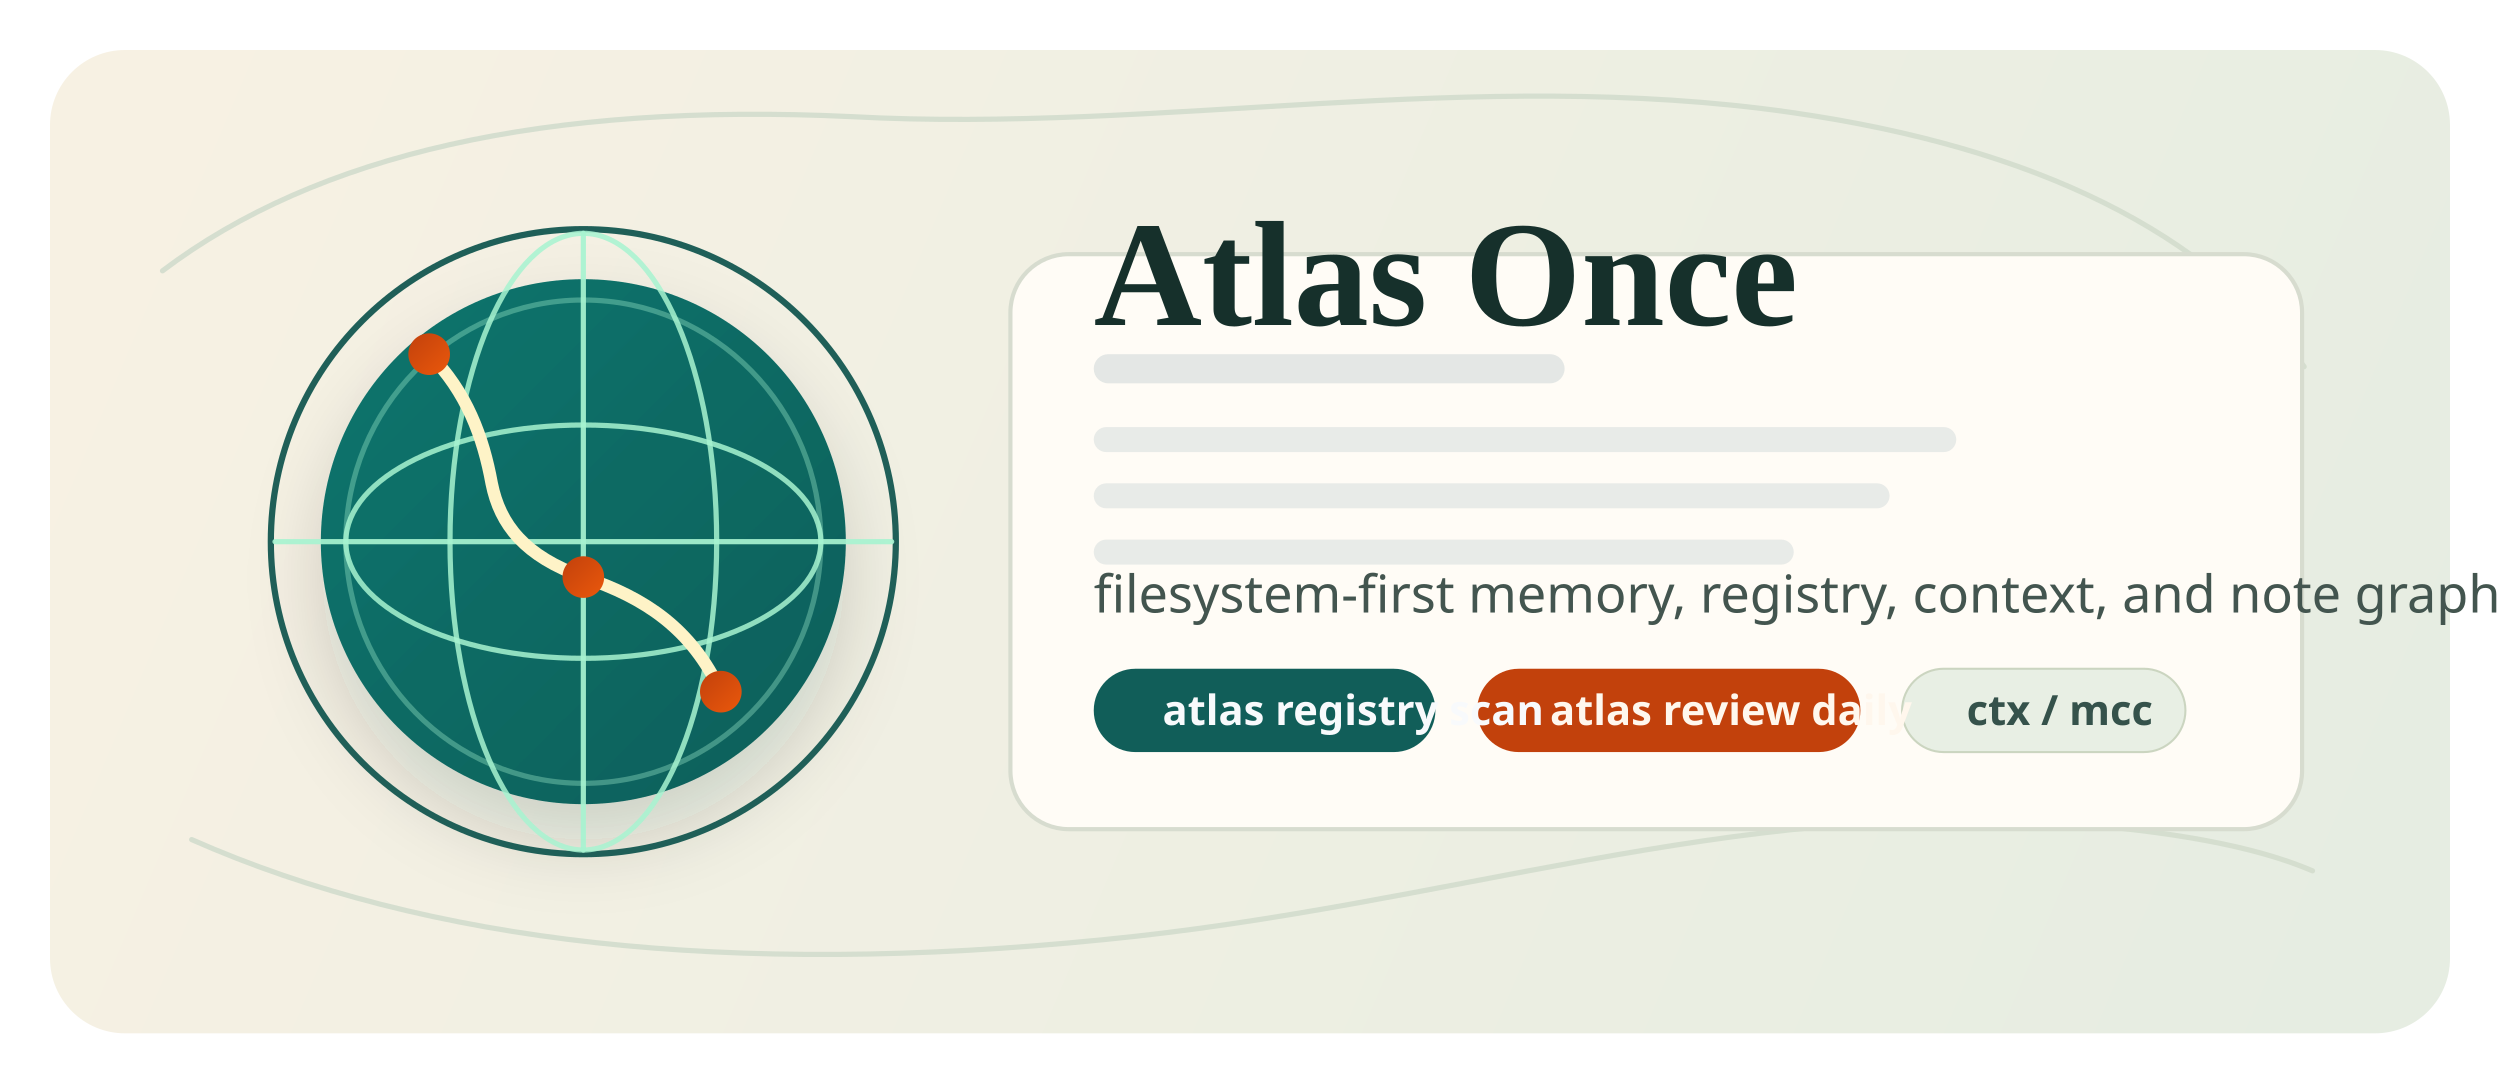
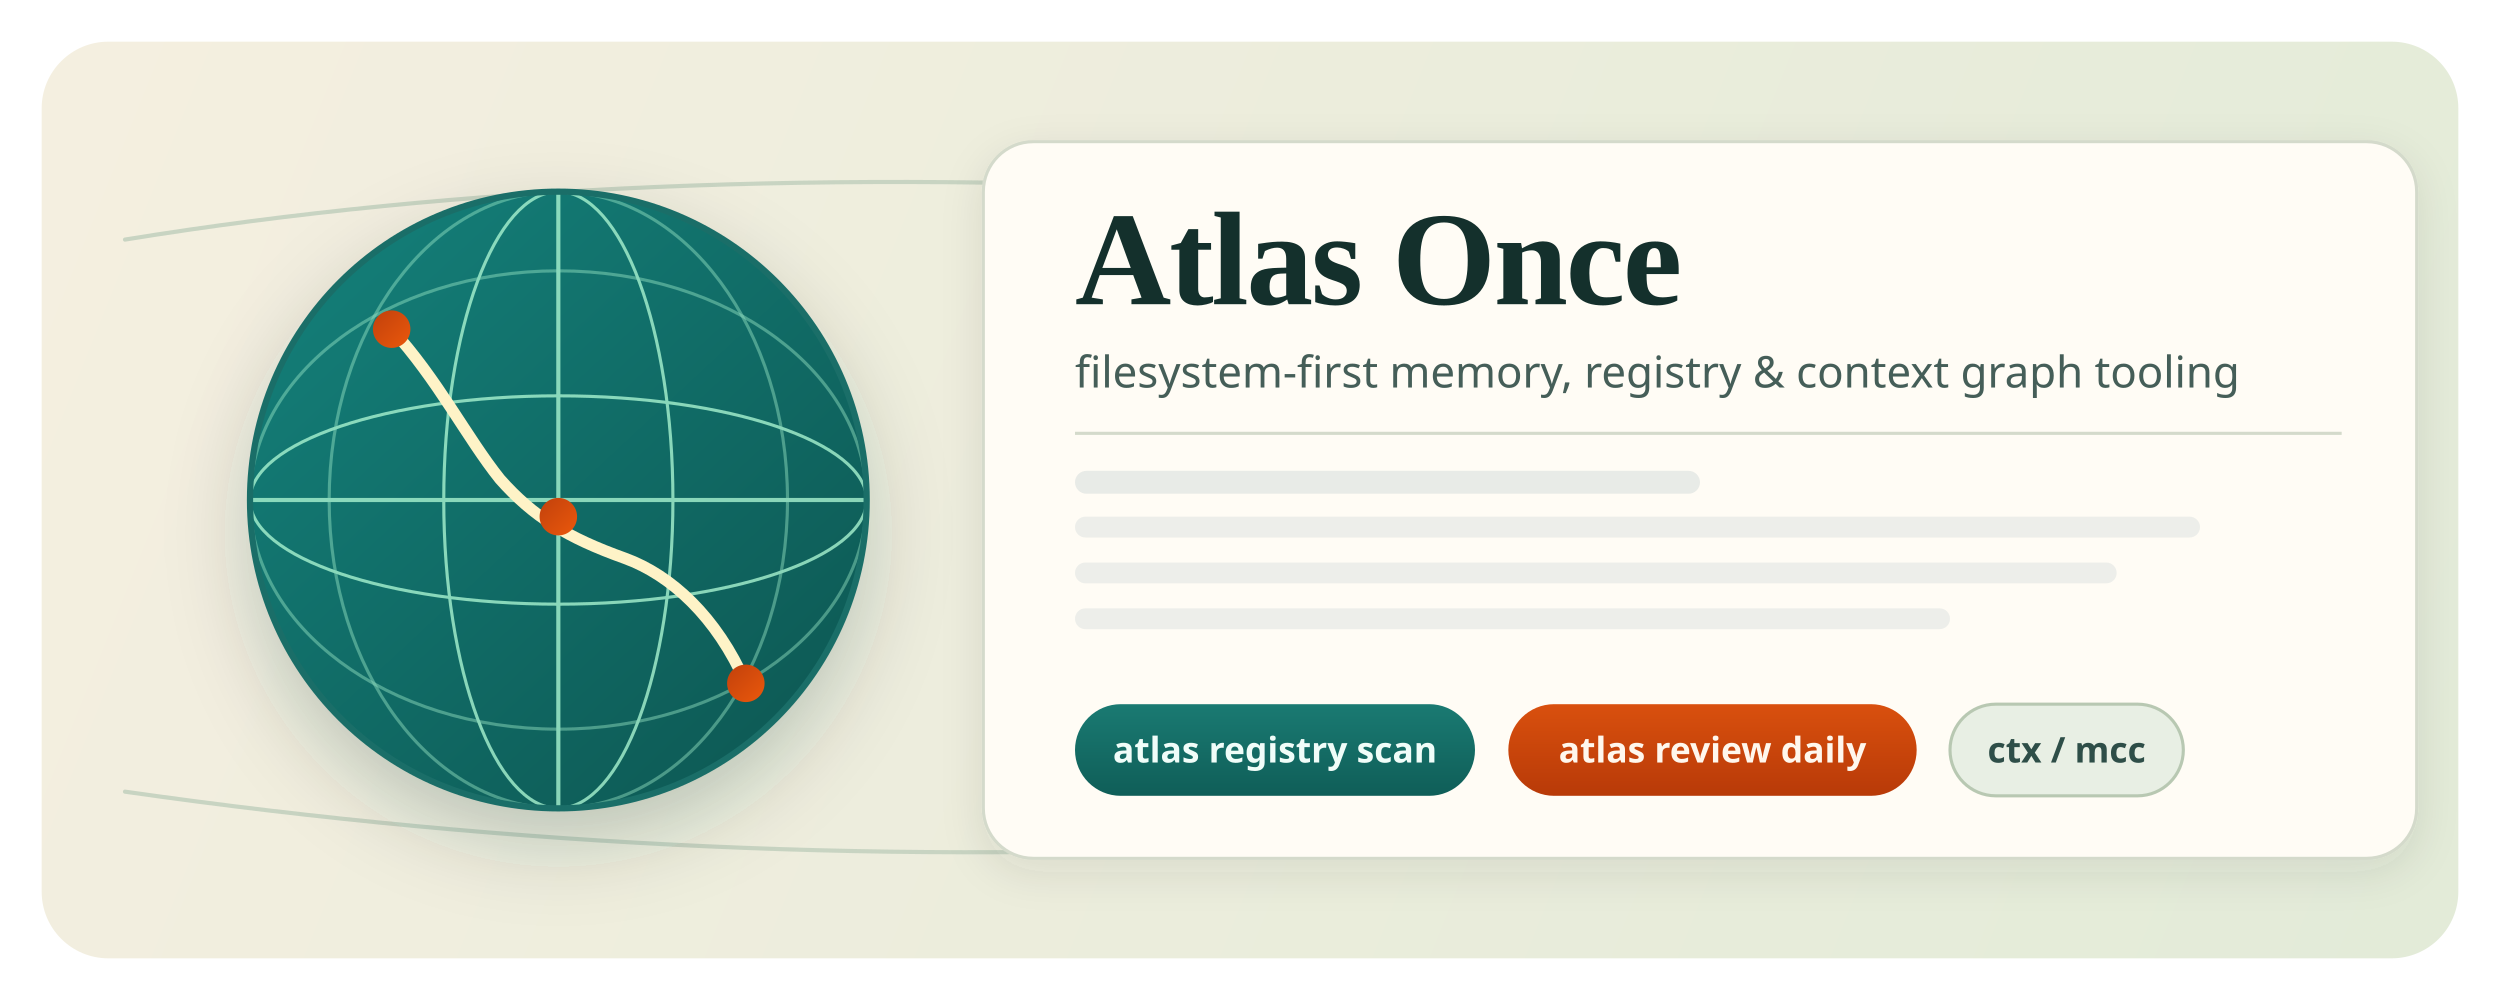
- <svg xmlns="http://www.w3.org/2000/svg" width="1200" height="520" viewBox="0 0 1200 520" fill="none">
+ <svg xmlns="http://www.w3.org/2000/svg" width="1200" height="480" viewBox="0 0 1200 480" fill="none">
  <defs>
-     <linearGradient id="bg" x1="80" y1="40" x2="1120" y2="480" gradientUnits="userSpaceOnUse">
-       <stop stop-color="#F7F1E3" />
-       <stop offset="1" stop-color="#E6EDE2" />
+     <linearGradient id="bgGrad" x1="0" y1="0" x2="1200" y2="480" gradientUnits="userSpaceOnUse">
+       <stop offset="0%" stop-color="#F5EFE0" />
+       <stop offset="100%" stop-color="#E2EBD8" />
    </linearGradient>
-     <linearGradient id="globe" x1="170" y1="110" x2="430" y2="370" gradientUnits="userSpaceOnUse">
-       <stop stop-color="#0F766E" />
-       <stop offset="1" stop-color="#115E59" />
+     <linearGradient id="globeGrad" x1="140" y1="100" x2="400" y2="380" gradientUnits="userSpaceOnUse">
+       <stop offset="0%" stop-color="#14807A" />
+       <stop offset="100%" stop-color="#0D5752" />
    </linearGradient>
-     <linearGradient id="accent" x1="0" y1="0" x2="1" y2="1">
-       <stop stop-color="#C2410C" />
-       <stop offset="1" stop-color="#EA580C" />
+     <linearGradient id="accentGrad" x1="0" y1="0" x2="1" y2="1">
+       <stop offset="0%" stop-color="#C2410C" />
+       <stop offset="100%" stop-color="#EA580C" />
    </linearGradient>
-     <filter id="shadow" x="96" y="76" width="368" height="368" filterUnits="userSpaceOnUse" color-interpolation-filters="sRGB">
-       <feDropShadow dx="0" dy="18" stdDeviation="18" flood-color="#13312C" flood-opacity="0.16" />
+     <linearGradient id="btnTeal" x1="0" y1="0" x2="0" y2="1">
+       <stop offset="0%" stop-color="#1A7A72" />
+       <stop offset="100%" stop-color="#0F5E58" />
+     </linearGradient>
+     <linearGradient id="btnOrange" x1="0" y1="0" x2="0" y2="1">
+       <stop offset="0%" stop-color="#D9500E" />
+       <stop offset="100%" stop-color="#B83A08" />
+     </linearGradient>
+     <filter id="globeShadow" x="-30%" y="-30%" width="160%" height="160%">
+       <feDropShadow dx="0" dy="16" stdDeviation="20" flood-color="#0A3330" flood-opacity="0.22" />
    </filter>
+     <filter id="cardShadow" x="-4%" y="-6%" width="108%" height="118%">
+       <feDropShadow dx="0" dy="6" stdDeviation="10" flood-color="#2A3D38" flood-opacity="0.10" />
+     </filter>
+     <clipPath id="globeClip">
+       <circle cx="268" cy="240" r="148" />
+     </clipPath>
  </defs>
-   <rect x="24" y="24" width="1152" height="472" rx="36" fill="url(#bg)" />
-   <path d="M78 130C152 74 262 49 409 56C557 64 707 32 860 54C978 71 1060 112 1106 176" stroke="#D5DECF" stroke-width="2.5" stroke-linecap="round" />
-   <path d="M92 403C205 453 351 469 530 451C694 435 830 384 990 395C1042 399 1082 406 1110 418" stroke="#D5DECF" stroke-width="2.5" stroke-linecap="round" />
-   <g filter="url(#shadow)">
-     <circle cx="280" cy="260" r="126" fill="url(#globe)" />
+   <rect x="20" y="20" width="1160" height="440" rx="32" fill="url(#bgGrad)" />
+   <path d="M 60 115 Q 300 76 600 92 Q 880 108 1140 80" stroke="#C8D4C2" stroke-width="2" stroke-linecap="round" fill="none" />
+   <path d="M 60 380 Q 340 420 620 405 Q 880 390 1140 410" stroke="#C8D4C2" stroke-width="2" stroke-linecap="round" fill="none" />
+   <circle cx="268" cy="240" r="148" fill="url(#globeGrad)" filter="url(#globeShadow)" />
+   <circle cx="268" cy="240" r="148" fill="url(#globeGrad)" />
+   <g clip-path="url(#globeClip)" opacity="0.80">
+     <line x1="120" y1="240" x2="416" y2="240" stroke="#A7F3D0" stroke-width="2" stroke-linecap="round" />
+     <line x1="268" y1="92" x2="268" y2="388" stroke="#A7F3D0" stroke-width="2" stroke-linecap="round" />
+     <ellipse cx="268" cy="240" rx="148" ry="50" stroke="#A7F3D0" stroke-width="1.5" fill="none" />
+     <ellipse cx="268" cy="240" rx="148" ry="110" stroke="#A7F3D0" stroke-width="1.5" fill="none" opacity="0.5" />
+     <ellipse cx="268" cy="240" rx="55" ry="148" stroke="#A7F3D0" stroke-width="1.5" fill="none" />
+     <ellipse cx="268" cy="240" rx="110" ry="148" stroke="#A7F3D0" stroke-width="1.5" fill="none" opacity="0.5" />
  </g>
-   <circle cx="280" cy="260" r="150" stroke="#1F5F58" stroke-width="3" />
-   <path d="M132 260H428" stroke="#A7F3D0" stroke-width="2.5" stroke-linecap="round" opacity="0.92" />
-   <path d="M280 112V408" stroke="#A7F3D0" stroke-width="2.5" stroke-linecap="round" opacity="0.92" />
-   <ellipse cx="280" cy="260" rx="64" ry="148" stroke="#A7F3D0" stroke-width="2.5" opacity="0.85" />
-   <ellipse cx="280" cy="260" rx="114" ry="56" stroke="#A7F3D0" stroke-width="2.5" opacity="0.85" />
-   <ellipse cx="280" cy="260" rx="114" ry="116" stroke="#A7F3D0" stroke-width="2.5" opacity="0.35" />
-   <path d="M206 170C224 188 232 210 236 232C240 252 252 267 280 277C310 287 332 302 346 332" stroke="#FEF3C7" stroke-width="6" stroke-linecap="round" />
-   <circle cx="206" cy="170" r="10" fill="url(#accent)" />
-   <circle cx="280" cy="277" r="10" fill="url(#accent)" />
-   <circle cx="346" cy="332" r="10" fill="url(#accent)" />
-   <rect x="485" y="122" width="620" height="276" rx="28" fill="#FFFCF6" stroke="#D7DCCF" stroke-width="2" />
-   <rect x="525" y="170" width="226" height="14" rx="7" fill="#164E63" opacity="0.12" />
-   <rect x="525" y="205" width="414" height="12" rx="6" fill="#164E63" opacity="0.1" />
-   <rect x="525" y="232" width="382" height="12" rx="6" fill="#164E63" opacity="0.1" />
-   <rect x="525" y="259" width="336" height="12" rx="6" fill="#164E63" opacity="0.1" />
-   <rect x="525" y="321" width="164" height="40" rx="20" fill="#115E59" />
-   <rect x="709" y="321" width="184" height="40" rx="20" fill="#C2410C" />
-   <rect x="913" y="321" width="136" height="40" rx="20" fill="#E8EFE4" stroke="#CBD5C0" />
-   <text x="525" y="156" fill="#16302B" font-family="Georgia, 'Times New Roman', serif" font-size="72" font-weight="700">Atlas Once</text>
-   <text x="525" y="294" fill="#43554F" font-family="'Trebuchet MS', Verdana, sans-serif" font-size="25">filesystem-first memory, registry, context, and note graph tooling</text>
-   <text x="558" y="348" fill="#F8FAFC" font-family="'Trebuchet MS', Verdana, sans-serif" font-size="20" font-weight="700">atlas registry scan</text>
-   <text x="744" y="348" fill="#FFF7ED" font-family="'Trebuchet MS', Verdana, sans-serif" font-size="20" font-weight="700">atlas review daily</text>
-   <text x="944" y="348" fill="#35524B" font-family="'Trebuchet MS', Verdana, sans-serif" font-size="20" font-weight="700">ctx / mcc</text>
+   <circle cx="268" cy="240" r="148" stroke="#1A6E68" stroke-width="3" fill="none" />
+   <g clip-path="url(#globeClip)">
+     <path d="M 188 158 C 210 182 224 210 240 230 C 256 248 272 258 300 268 C 322 276 344 296 358 328" stroke="#FEF3C7" stroke-width="5.5" stroke-linecap="round" stroke-linejoin="round" fill="none" />
+     <circle cx="188" cy="158" r="9" fill="url(#accentGrad)" />
+     <circle cx="268" cy="248" r="9" fill="url(#accentGrad)" />
+     <circle cx="358" cy="328" r="9" fill="url(#accentGrad)" />
+   </g>
+   <rect x="472" y="68" width="688" height="344" rx="24" fill="#FFFCF5" stroke="#D4DACB" stroke-width="1.5" filter="url(#cardShadow)" />
+   <text x="516" y="146" fill="#14302C" font-family="Georgia, 'Times New Roman', serif" font-size="64" font-weight="700" letter-spacing="-1">Atlas Once</text>
+   <text x="516" y="186" fill="#455E58" font-family="'Trebuchet MS', Verdana, sans-serif" font-size="21" font-weight="400">filesystem-first memory, registry &amp; context graph tooling</text>
+   <line x1="516" y1="208" x2="1124" y2="208" stroke="#D4DACB" stroke-width="1.5" />
+   <rect x="516" y="226" width="300" height="11" rx="5.5" fill="#164E63" opacity="0.10" />
+   <rect x="516" y="248" width="540" height="10" rx="5" fill="#164E63" opacity="0.08" />
+   <rect x="516" y="270" width="500" height="10" rx="5" fill="#164E63" opacity="0.08" />
+   <rect x="516" y="292" width="420" height="10" rx="5" fill="#164E63" opacity="0.08" />
+   <rect x="516" y="338" width="192" height="44" rx="22" fill="url(#btnTeal)" />
+   <text x="612" y="366" fill="#F0FDF9" font-family="'Trebuchet MS', Verdana, sans-serif" font-size="17" font-weight="700" text-anchor="middle">atlas registry scan</text>
+   <rect x="724" y="338" width="196" height="44" rx="22" fill="url(#btnOrange)" />
+   <text x="822" y="366" fill="#FFF7ED" font-family="'Trebuchet MS', Verdana, sans-serif" font-size="17" font-weight="700" text-anchor="middle">atlas review daily</text>
+   <rect x="936" y="338" width="112" height="44" rx="22" fill="#E8EFE4" stroke="#B8C8B2" stroke-width="1.5" />
+   <text x="992" y="366" fill="#2E4E48" font-family="'Trebuchet MS', Verdana, sans-serif" font-size="17" font-weight="700" text-anchor="middle">ctx / mcc</text>
</svg>
